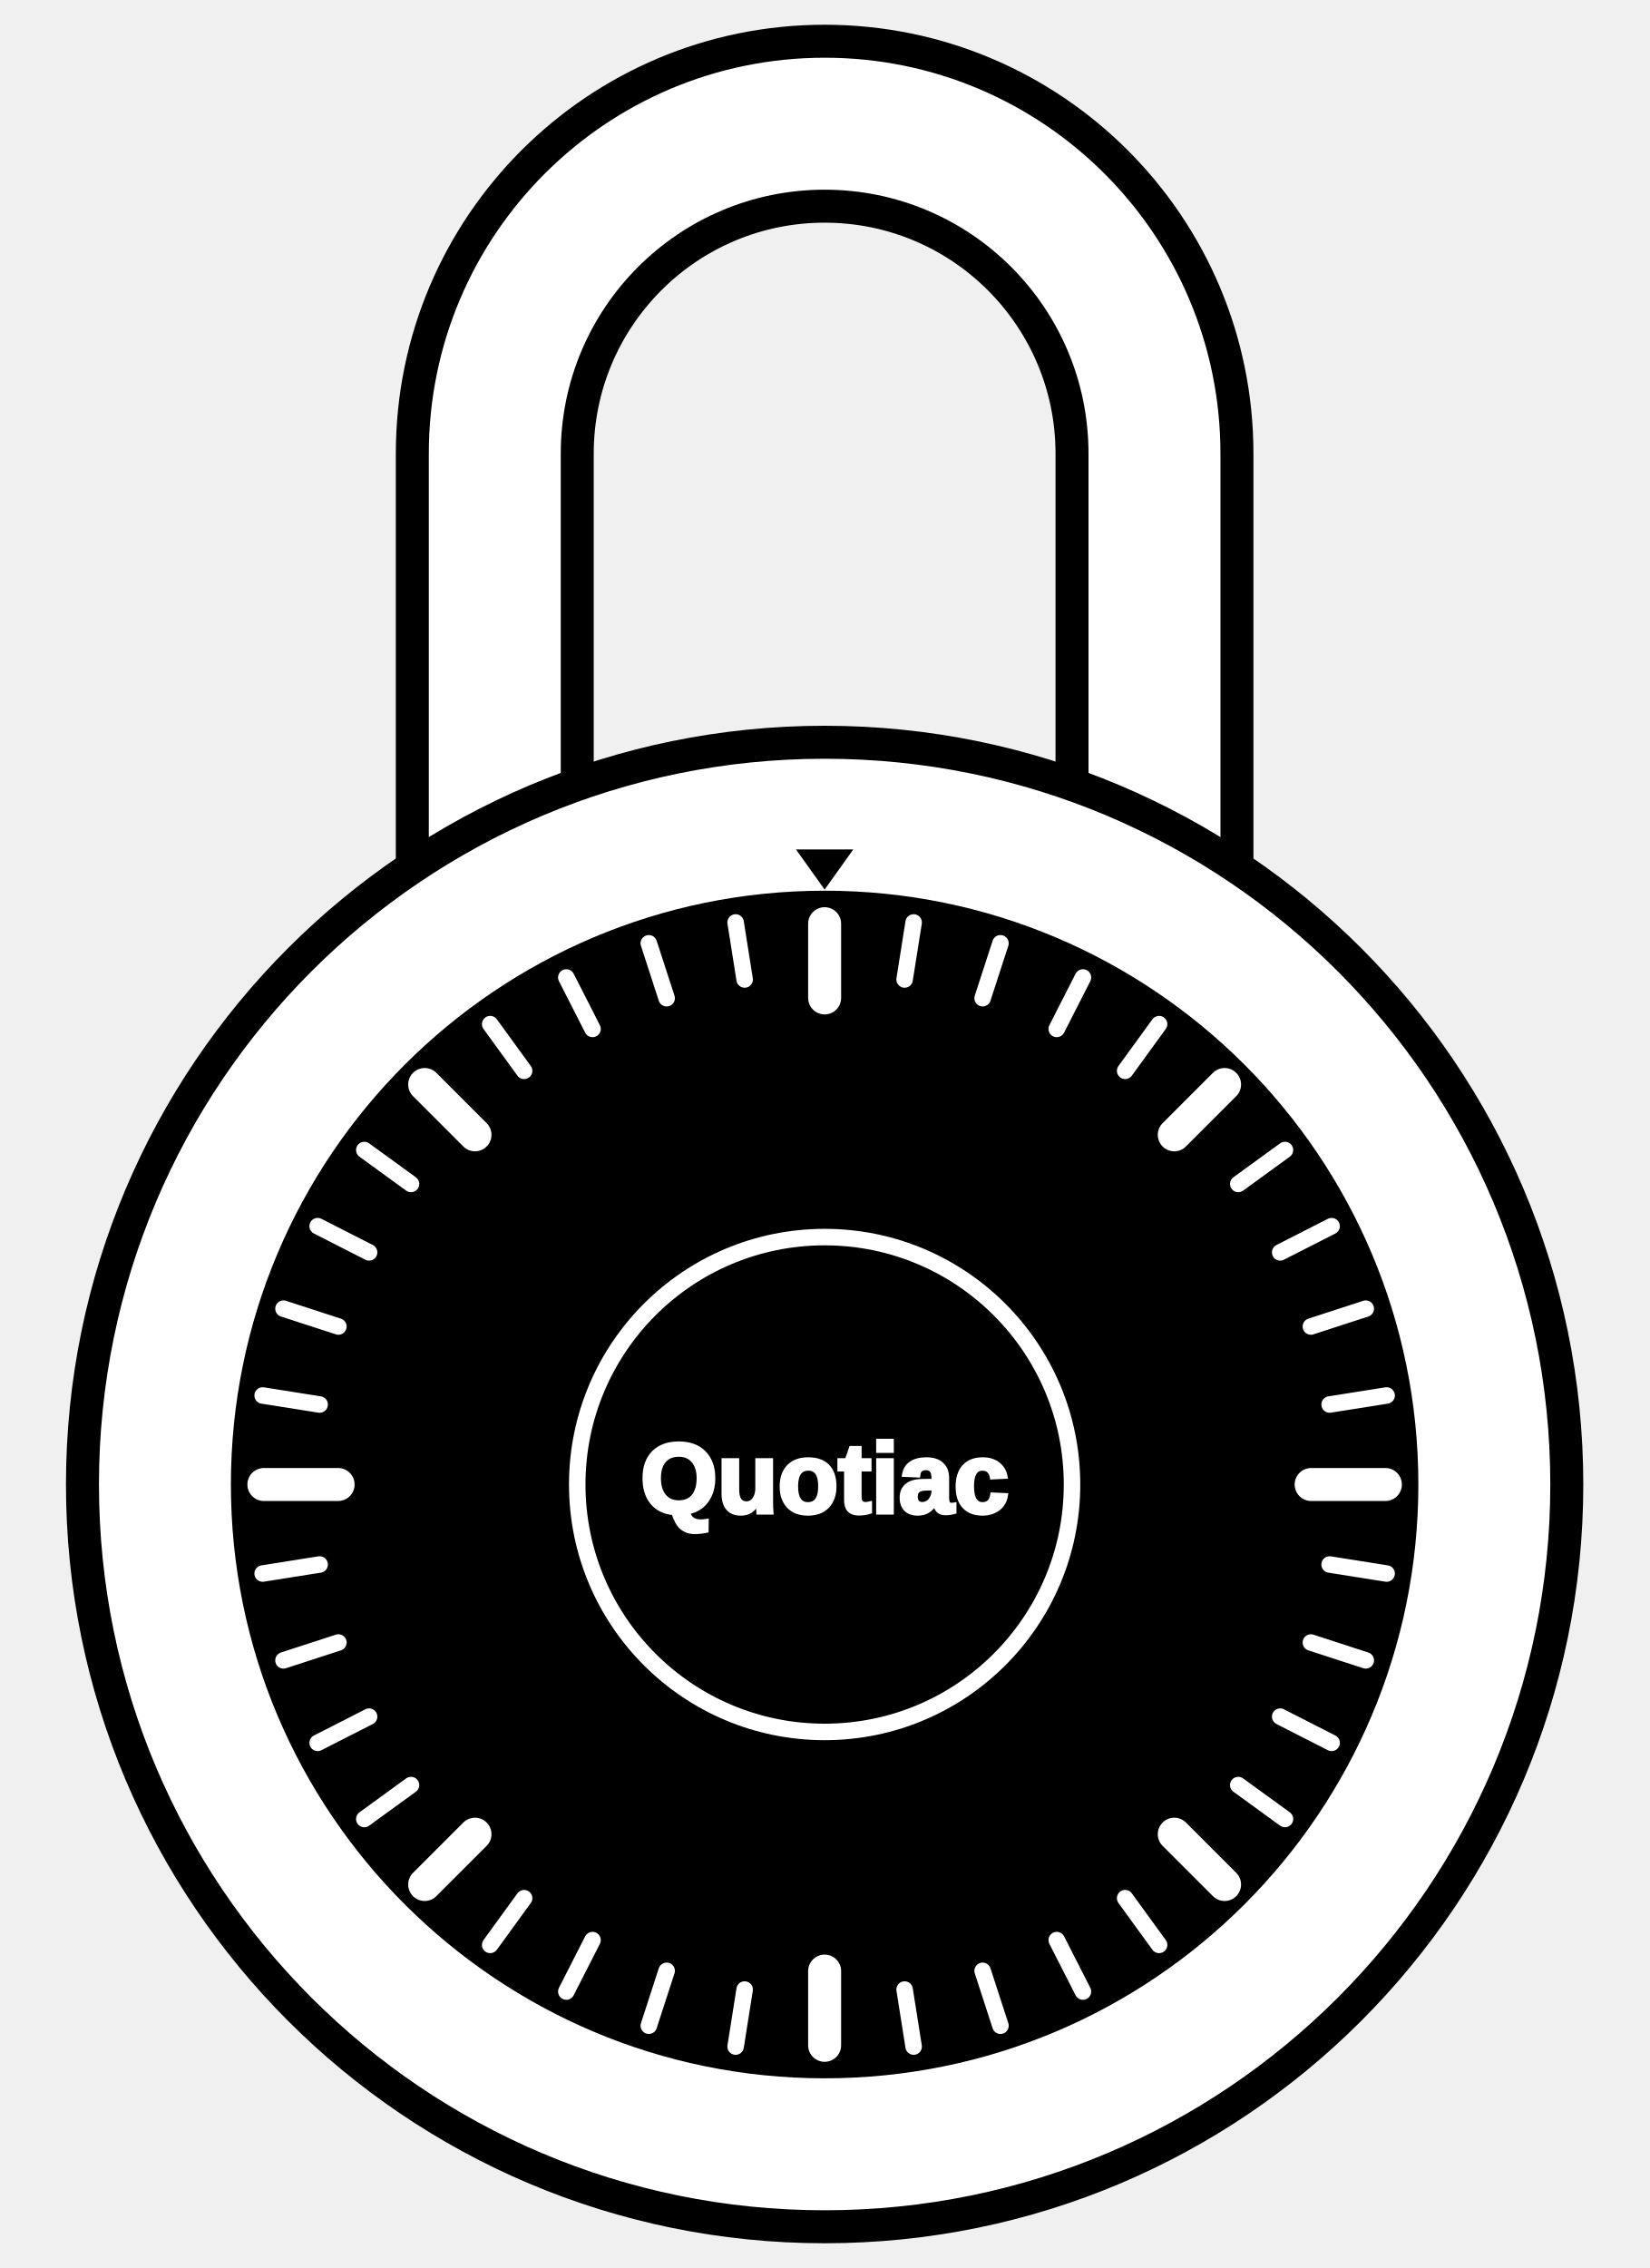
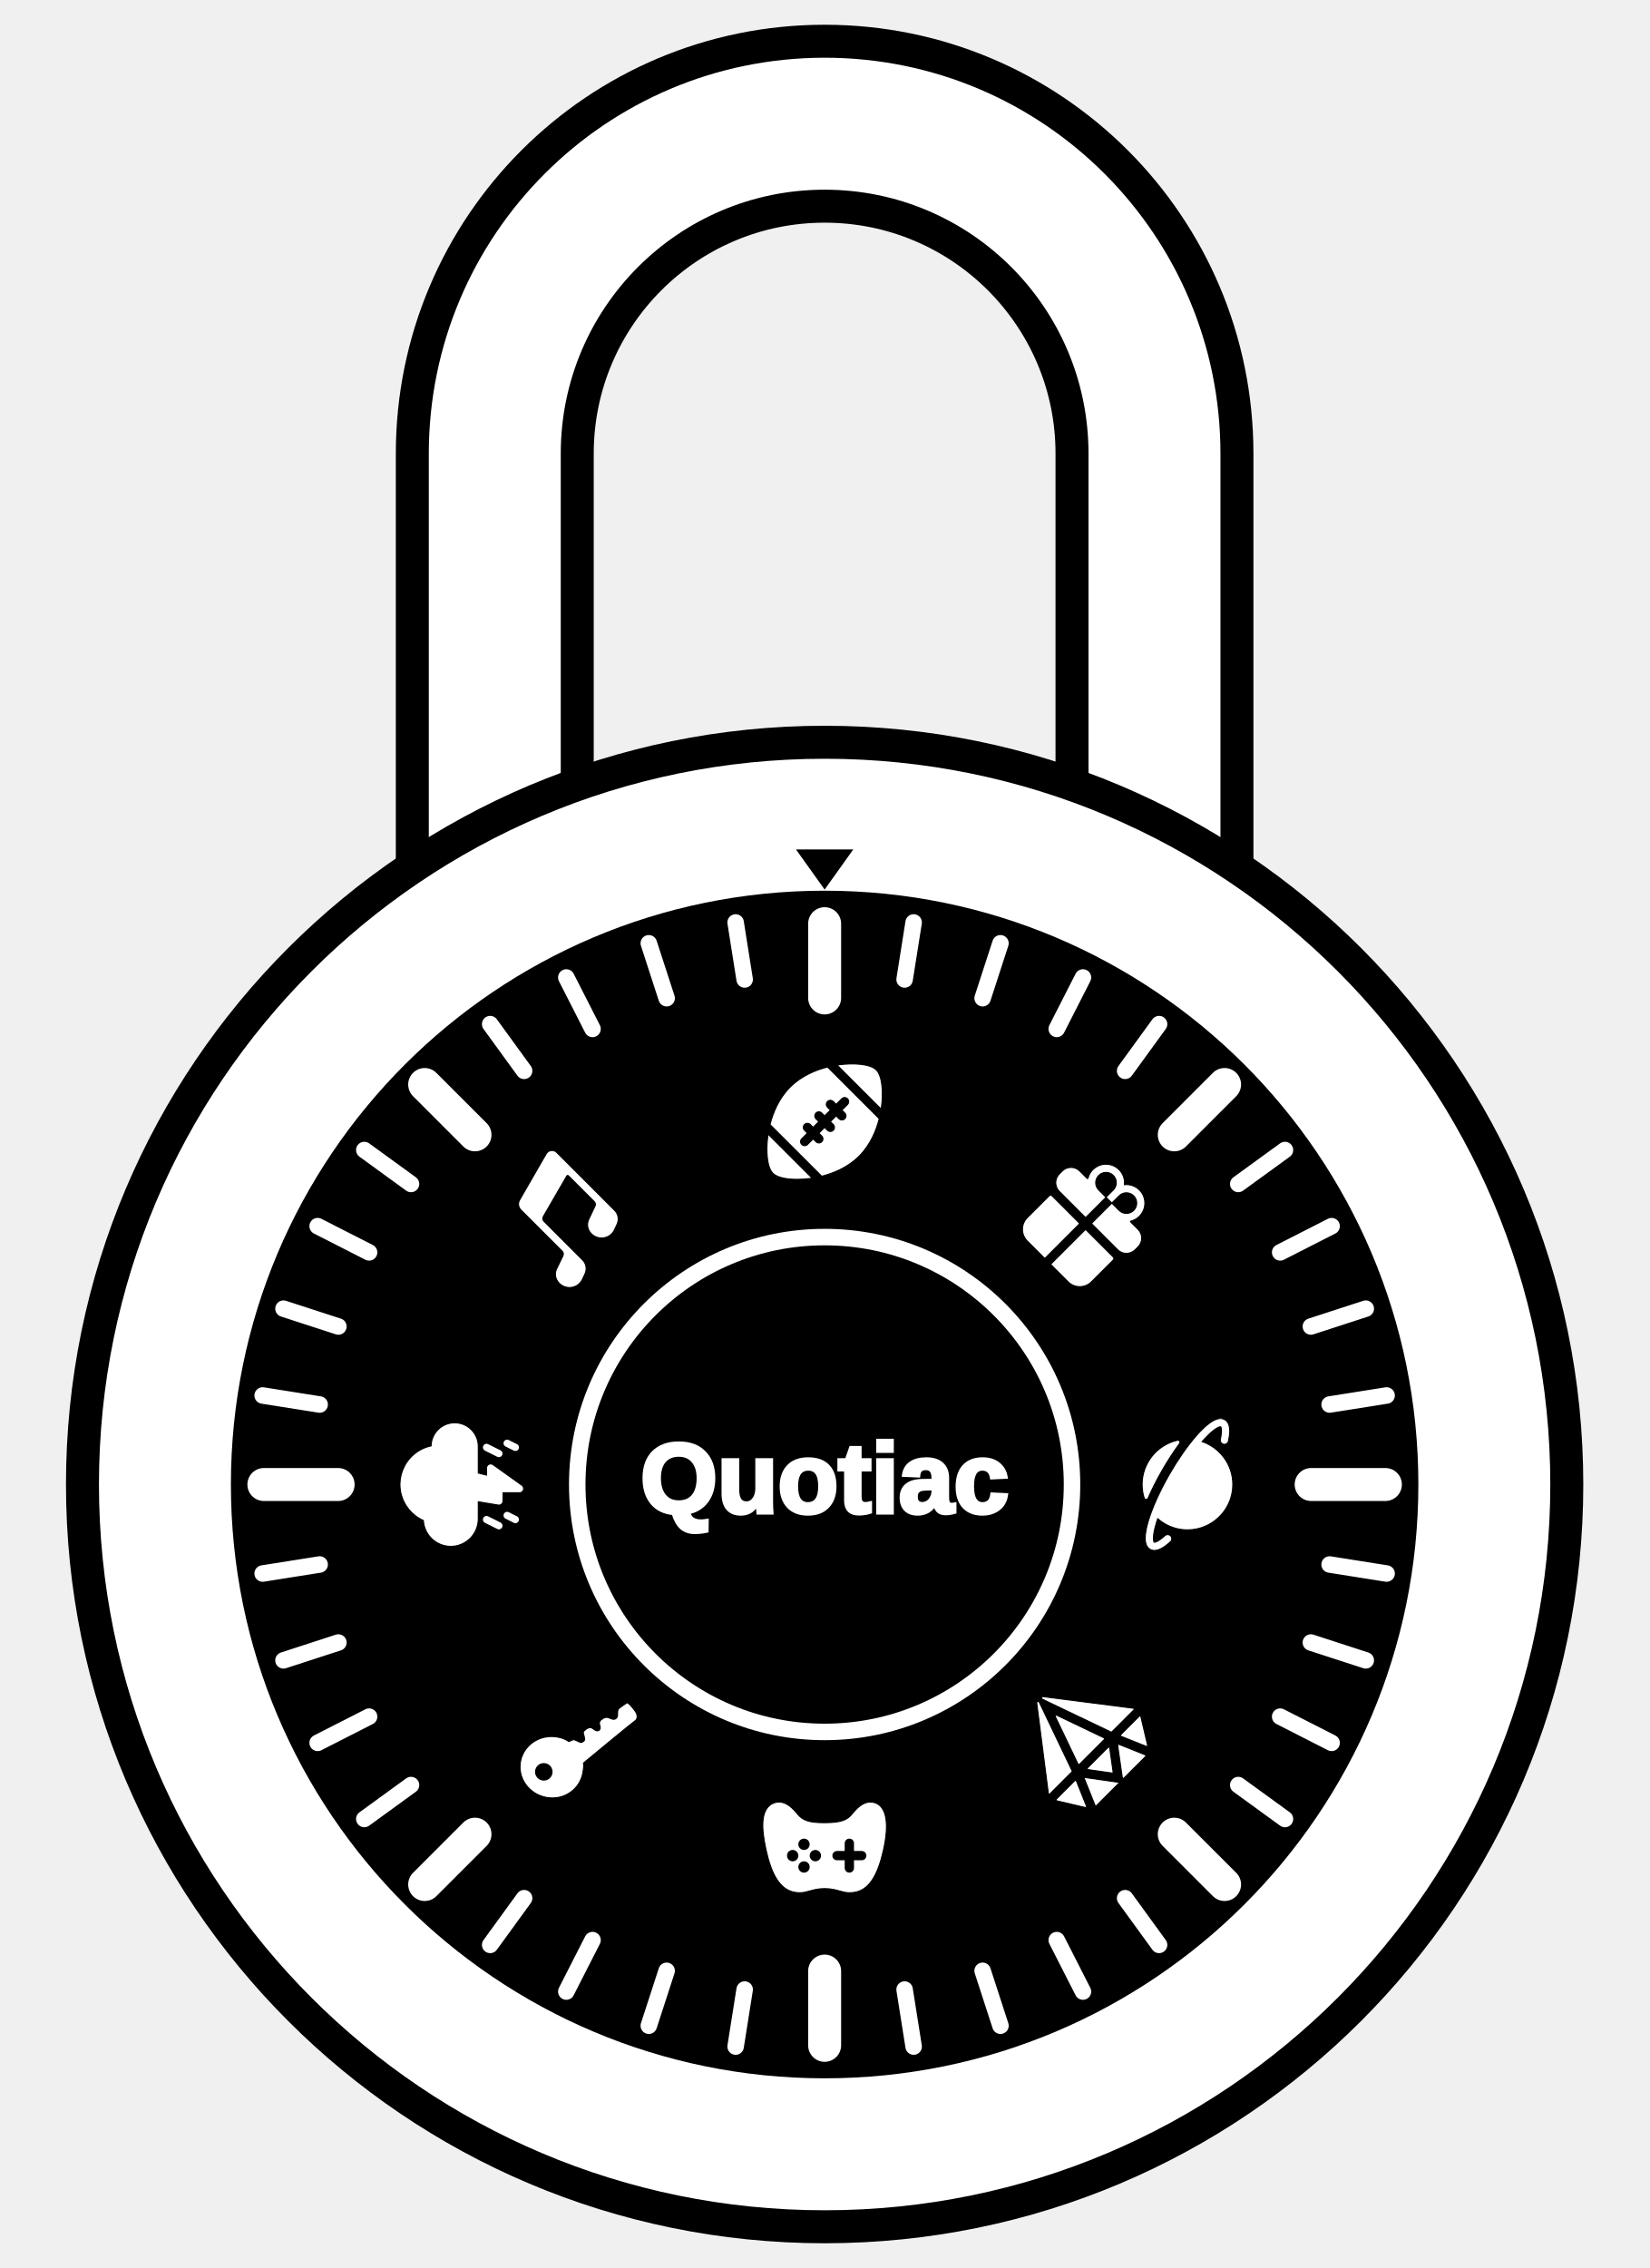
<svg xmlns="http://www.w3.org/2000/svg" width="200" height="275" viewBox="0 0 200 275" fill="none" stroke="black" stroke-width="4">
  <path d="M50 55 A50 50 0 0 1 150 55 L150 105 L130 95 L130 55 A30 30 0 0 0 70 55 L70 95 L50 105 Z" fill="white" stroke="black" fill-rule="evenodd" />
  <circle cx="100" cy="180" r="90" fill="white" />
  <polygon points="97.5,103.5 102.5,103.5 100,107" fill="black" stroke-width="1" />
  <g>
    <circle cx="100" cy="180" r="70" fill="black" />
    <circle cx="100" cy="180" r="30" stroke="white" stroke-width="2" />
    <text x="100" y="180">Quotiac</text>
    <g stroke-linecap="round" stroke="white">
      <line x1="100" y1="112" x2="100" y2="121" />
      <line x1="148.5" y1="131.5" x2="142.4" y2="137.6" />
      <line x1="168" y1="180" x2="159" y2="180" />
      <line x1="148.5" y1="228.5" x2="142.4" y2="222.4" />
      <line x1="100" y1="248" x2="100" y2="239" />
      <line x1="51.5" y1="228.5" x2="57.6" y2="222.4" />
      <line x1="32" y1="180" x2="41" y2="180" />
      <line x1="51.5" y1="131.5" x2="57.6" y2="137.6" />
    </g>
    <g stroke-linecap="round" stroke="white" stroke-width="2">
      <line x1="110.794" y1="111.85" x2="109.699" y2="118.763" />
      <line x1="121.322" y1="114.377" x2="119.159" y2="121.034" />
      <line x1="131.325" y1="118.521" x2="128.147" y2="124.758" />
      <line x1="140.557" y1="124.178" x2="136.443" y2="129.841" />
      <line x1="155.822" y1="139.443" x2="150.159" y2="143.557" />
      <line x1="161.479" y1="148.675" x2="155.242" y2="151.853" />
      <line x1="165.623" y1="158.678" x2="158.966" y2="160.841" />
      <line x1="168.15" y1="169.206" x2="161.237" y2="170.301" />
      <line x1="168.15" y1="190.794" x2="161.237" y2="189.699" />
      <line x1="165.623" y1="201.322" x2="158.966" y2="199.159" />
      <line x1="161.479" y1="211.325" x2="155.242" y2="208.147" />
      <line x1="155.822" y1="220.557" x2="150.159" y2="216.443" />
      <line x1="140.557" y1="235.822" x2="136.443" y2="230.159" />
      <line x1="131.325" y1="241.479" x2="128.147" y2="235.242" />
      <line x1="121.322" y1="245.623" x2="119.159" y2="238.966" />
      <line x1="110.794" y1="248.15" x2="109.699" y2="241.237" />
      <line x1="89.206" y1="248.15" x2="90.301" y2="241.237" />
      <line x1="78.678" y1="245.623" x2="80.841" y2="238.966" />
      <line x1="68.675" y1="241.479" x2="71.853" y2="235.242" />
      <line x1="59.443" y1="235.822" x2="63.557" y2="230.159" />
      <line x1="44.178" y1="220.557" x2="49.841" y2="216.443" />
      <line x1="38.521" y1="211.325" x2="44.758" y2="208.147" />
      <line x1="34.377" y1="201.322" x2="41.034" y2="199.159" />
      <line x1="31.85" y1="190.794" x2="38.763" y2="189.699" />
      <line x1="31.85" y1="169.206" x2="38.763" y2="170.301" />
      <line x1="34.377" y1="158.678" x2="41.034" y2="160.841" />
      <line x1="38.521" y1="148.675" x2="44.758" y2="151.853" />
      <line x1="44.178" y1="139.443" x2="49.841" y2="143.557" />
      <line x1="59.443" y1="124.178" x2="63.557" y2="129.841" />
      <line x1="68.675" y1="118.521" x2="71.853" y2="124.758" />
      <line x1="78.678" y1="114.377" x2="80.841" y2="121.034" />
      <line x1="89.206" y1="111.85" x2="90.301" y2="118.763" />
    </g>
+     <g fill="white" class="ionicons">
+       <svg x="92" y="128" width="16" height="16" class="ionicon" viewBox="0 0 512 512">
+         <path d="M122.06 122.06c-44.37 44.37-66.71 100.61-78 145.28l200.6 200.56c44.67-11.25 100.91-33.59 145.28-78s66.71-100.61 78-145.28L267.34 44.1c-44.67 11.25-100.91 33.59-145.28 77.96zm256.73 256.72zM300.65 189L323 166.71A15.78 15.78 0 01345.29 189L323 211.35l11.16 11.17a15.78 15.78 0 01-22.32 22.32l-11.16-11.16L278.32 256l11.16 11.16a15.78 15.78 0 11-22.32 22.32L256 278.32l-22.32 22.33 11.16 11.16a15.78 15.78 0 11-22.32 22.32L211.35 323 189 345.29A15.78 15.78 0 01166.71 323L189 300.65l-11.16-11.17a15.78 15.78 0 0122.32-22.32l11.16 11.16L233.68 256l-11.16-11.16a15.78 15.78 0 1122.32-22.32L256 233.68l22.32-22.33-11.16-11.16a15.78 15.78 0 0122.32-22.32zM476.57 199.63c7.31-54.53 4-120.26-20-144.21s-89.68-27.3-144.21-20c-2.51.34-5.16.72-7.91 1.15l171 171c.4-2.78.78-5.43 1.12-7.94zM35.43 312.37c-7.31 54.53-4 120.26 20 144.21C72.17 473.33 109.34 480 148.84 480a387 387 0 0050.79-3.43c2.51-.34 5.16-.72 7.91-1.15l-171-171c-.39 2.79-.77 5.44-1.11 7.95z" />
+       </svg>
+       <g transform="rotate(180, 100, 224)">
+         <svg x="92" y="216" width="16" height="16" class="ionicon" viewBox="0 0 512 512">
+           <path d="M483.13 245.38C461.92 149.49 430 98.31 382.65 84.33A107.13 107.13 0 00352 80c-13.71 0-25.65 3.34-38.28 6.88C298.5 91.15 281.21 96 256 96s-42.51-4.84-57.76-9.11C185.6 83.34 173.67 80 160 80a115.74 115.74 0 00-31.73 4.32c-47.1 13.92-79 65.08-100.52 161C4.61 348.54 16 413.71 59.69 428.83a56.62 56.62 0 0018.64 3.22c29.93 0 53.93-24.93 70.33-45.34 18.53-23.1 40.22-34.82 107.34-34.82 59.95 0 84.76 8.13 106.19 34.82 13.47 16.78 26.2 28.52 38.9 35.91 16.89 9.82 33.77 12 50.16 6.37 25.82-8.81 40.62-32.1 44-69.24 2.57-28.48-1.39-65.89-12.12-114.37zM208 240h-32v32a16 16 0 01-32 0v-32h-32a16 16 0 010-32h32v-32a16 16 0 0132 0v32h32a16 16 0 010 32zm84 4a20 20 0 1120-20 20 20 0 01-20 20zm44 44a20 20 0 1120-19.95A20 20 0 01336 288zm0-88a20 20 0 1120-20 20 20 0 01-20 20zm44 44a20 20 0 1120-20 20 20 0 01-20 20z" />
+         </svg>
+       </g>
+       <g transform="rotate(-90, 56, 180)">
+         <svg x="48" y="172" width="16" height="16" class="ionicon" viewBox="0 0 512 512">
+           <path d="M96 416a16 16 0 01-14.3-23.16l24-48a16 16 0 0128.62 14.32l-24 48A16 16 0 0196 416zM120 480a16 16 0 01-14.3-23.16l16-32a16 16 0 0128.62 14.32l-16 32A16 16 0 01120 480zM376 416a16 16 0 01-14.3-23.16l24-48a16 16 0 0128.62 14.32l-24 48A16 16 0 01376 416zM400 480a16 16 0 01-14.3-23.16l16-32a16 16 0 0128.62 14.32l-16 32A16 16 0 01400 480z" />
+           <path d="M405.84 136.9a151.25 151.25 0 00-47.6-81.9 153 153 0 00-241.81 51.86C60.5 110.16 16 156.65 16 213.33 16 272.15 63.91 320 122.8 320h66.31l-12.89 77.37A16 16 0 00192 416h32v64a16 16 0 0029 9.3l80-112a16 16 0 00-13-25.3h-27.51l8-32h103.84a91.56 91.56 0 001.51-183.1z" />
+         </svg>
+       </g>
+       <g transform="rotate(90, 144, 180)">
+         <svg x="136" y="172" width="16" height="16" class="ionicon" viewBox="0 0 512 512">
+           <path d="M96.85 286.62a8 8 0 00-12.53 8.25C102.07 373.28 172.3 432 256 432a175.31 175.31 0 0052.41-8 8 8 0 00.79-15 1120 1120 0 01-109.48-55.61 1126.24 1126.24 0 01-102.87-66.77zM492.72 339.51c-4.19-5.58-9.11-11.44-14.7-17.53a15.83 15.83 0 00-26.56 5.13c0 .16-.11.31-.17.47a15.75 15.75 0 003.15 16.06c22.74 25 26.42 38.51 25.48 41.36-2 2.23-17.05 6.89-58.15-3.53q-8.83-2.24-19.32-5.46-6.76-2.08-13.79-4.49a176.76 176.76 0 0019.54-27.25c.17-.29.35-.58.52-.88A175.39 175.39 0 00432 256a178.87 178.87 0 00-1-19c-9.57-88.17-84.4-157-175-157a175.37 175.37 0 00-106.4 35.89 177.4 177.4 0 00-45.83 51.84c-.16.29-.34.58-.51.87a175.48 175.48 0 00-13.83 30.52q-5.59-4.87-10.79-9.67c-5.39-5-10.17-9.63-14.42-14-29.57-30.26-33.09-45.61-32.16-48.45 2-2.23 15.54-5.87 48.62 1.31A15.82 15.82 0 0096.22 123l.36-.44a15.74 15.74 0 00-8.67-25.43A237.38 237.38 0 0064.13 93c-30.72-3.53-50.83 2.52-59.78 18-3.24 5.58-6.35 15.09-2.72 28.6C7 159.66 26.14 184 53.23 209.5c8.63 8.13 18.06 16.37 28.12 24.64 7.32 6 15 12.06 22.9 18.08q7.91 6 16.15 12T137.1 276c25.41 17.61 52.26 34.52 78.59 49.69q14.34 8.26 28.64 16t28.37 14.81c21.9 11 43.35 20.92 63.86 29.43q13.19 5.48 25.81 10.16c11.89 4.42 23.37 8.31 34.31 11.59l1.1.33c25.73 7.66 47.42 11.69 64.48 12H464c21.64 0 36.3-6.38 43.58-19 9.09-15.62 4.08-36.32-14.86-61.5z" />
+         </svg>
+       </g>
+       <g transform="rotate(45, 132, 148)">
+         <svg x="124" y="140" width="16" height="16" class="ionicon" viewBox="0 0 512 512">
+           <path d="M200 144h40v-40a40 40 0 10-40 40zM352 104a40 40 0 00-80 0v40h40a40 40 0 0040-40z" fill="none" />
+           <path d="M80 416a64 64 0 0064 64h92a4 4 0 004-4V292a4 4 0 00-4-4H88a8 8 0 00-8 8zM240 252V144h32v108a4 4 0 004 4h140a47.93 47.93 0 0016-2.75A48.09 48.09 0 00464 208v-16a48 48 0 00-48-48h-40.54a2 2 0 01-1.7-3A72 72 0 00256 58.82 72 72 0 00138.24 141a2 2 0 01-1.7 3H96a48 48 0 00-48 48v16a48.09 48.09 0 0032 45.25A47.93 47.93 0 0096 256h140a4 4 0 004-4zm32-148a40 40 0 1140 40h-40zm-74.86-39.9A40 40 0 01240 104v40h-40a40 40 0 01-2.86-79.89zM276 480h92a64 64 0 0064-64V296a8 8 0 00-8-8H276a4 4 0 00-4 4v184a4 4 0 004 4z" />
+         </svg>
+       </g>
+       <g transform="rotate(135, 131, 211)">
+         <svg x="123" y="203" width="16" height="16" class="ionicon" viewBox="0 0 512 512">
+           <path d="M121.72 32a4 4 0 00-3.72 5.56l2.3 5.43 40.7 94.9a4 4 0 006.88.82L243 38.4a4 4 0 00-3.2-6.4zM419.93 58.06l-41.28 96.37a4 4 0 003.68 5.57h101a4 4 0 003.4-6.11L427 57.53a4 4 0 00-7.07.53zM85 57.57l-59.71 96.32a4 4 0 003.4 6.11h101a4 4 0 003.67-5.58L92 58.1a4 4 0 00-7-.53zM393.27 32H267.82a1.94 1.94 0 00-1.56 3.11l79.92 106.46a1.94 1.94 0 003.34-.4L391.6 43l3.4-8.34a1.92 1.92 0 00-1.7-2.66zM239 448l-89.43-253.49A3.78 3.78 0 00146 192H25.7a3.72 3.72 0 00-2.95 6l216 279.81a5.06 5.06 0 006.39 1.37 5 5 0 002.39-6.08zM486.3 192H366a3.75 3.75 0 00-3.54 2.51l-98.2 278.16a5.21 5.21 0 002.42 6.31 5.22 5.22 0 006.61-1.39L489.25 198a3.72 3.72 0 00-2.95-6zM259.2 78.93l56 74.67a4 4 0 01-3.2 6.4H200a4 4 0 01-3.2-6.4l56-74.67a4 4 0 016.4 0zm-7 310.31l-67.7-191.91a4 4 0 013.77-5.33h135.46a4 4 0 013.77 5.33l-67.73 191.91a4 4 0 01-7.54 0z" />
+         </svg>
+       </g>
+       <g transform="rotate(190, 70, 212)">
+         <svg x="62" y="204" width="16" height="16" class="ionicon" viewBox="0 0 512 512">
+           <path d="M218.1 167.17c0 13 0 25.6 4.1 37.4-43.1 50.6-156.9 184.3-167.5 194.5a20.17 20.17 0 00-6.7 15c0 8.5 5.2 16.7 9.6 21.3 6.6 6.9 34.8 33 40 28 15.4-15 18.5-19 24.8-25.2 9.5-9.3-1-28.3 2.3-36s6.8-9.2 12.5-10.4 15.8 2.9 23.7 3c8.3.1 12.8-3.4 19-9.2 5-4.6 8.6-8.9 8.7-15.6.2-9-12.8-20.9-3.1-30.4s23.7 6.2 34 5 22.8-15.5 24.1-21.6-11.7-21.8-9.7-30.7c.7-3 6.8-10 11.4-11s25 6.9 29.6 5.9c5.6-1.2 12.1-7.1 17.4-10.4 15.5 6.7 29.6 9.4 47.7 9.4 68.5 0 124-53.4 124-119.2S408.5 48 340 48s-121.9 53.37-121.9 119.17zM400 144a32 32 0 11-32-32 32 32 0 0132 32z" />
+         </svg>
+       </g>
+       <g transform="rotate(-45, 68, 148)">
+         <svg x="60" y="140" width="16" height="16" class="ionicon" viewBox="0 0 512 512">
+           <path d="M421.84 37.37a25.86 25.86 0 00-22.6-4.46L199.92 86.49A32.3 32.3 0 00176 118v226c0 6.74-4.36 12.56-11.11 14.83l-.12.05-52 18C92.88 383.53 80 402 80 423.91a55.54 55.54 0 0023.23 45.63A54.78 54.78 0 00135.34 480a55.82 55.82 0 0017.75-2.93l.38-.13 21.84-7.94A47.84 47.84 0 00208 423.91v-212c0-7.29 4.77-13.21 12.16-15.07l.21-.06L395 150.14a4 4 0 015 3.86v141.93c0 6.75-4.25 12.38-11.11 14.68l-.25.09-50.89 18.11A49.09 49.09 0 00304 375.92a55.67 55.67 0 0023.23 45.8 54.63 54.63 0 0049.88 7.35l.36-.12 21.84-7.95A47.83 47.83 0 00432 375.92V58a25.74 25.74 0 00-10.16-20.63z" />
+         </svg>
+       </g>
+     </g>
  </g>
  <style>
        text {
            font-family: Arial, sans-serif;
            font-size: 12px;
            text-anchor: middle;
            dominant-baseline: middle;
            user-select: none;
            fill: white;
            stroke: white;
            stroke-width: 0.5;
            font-weight: bold;
        }
    </style>
</svg>
